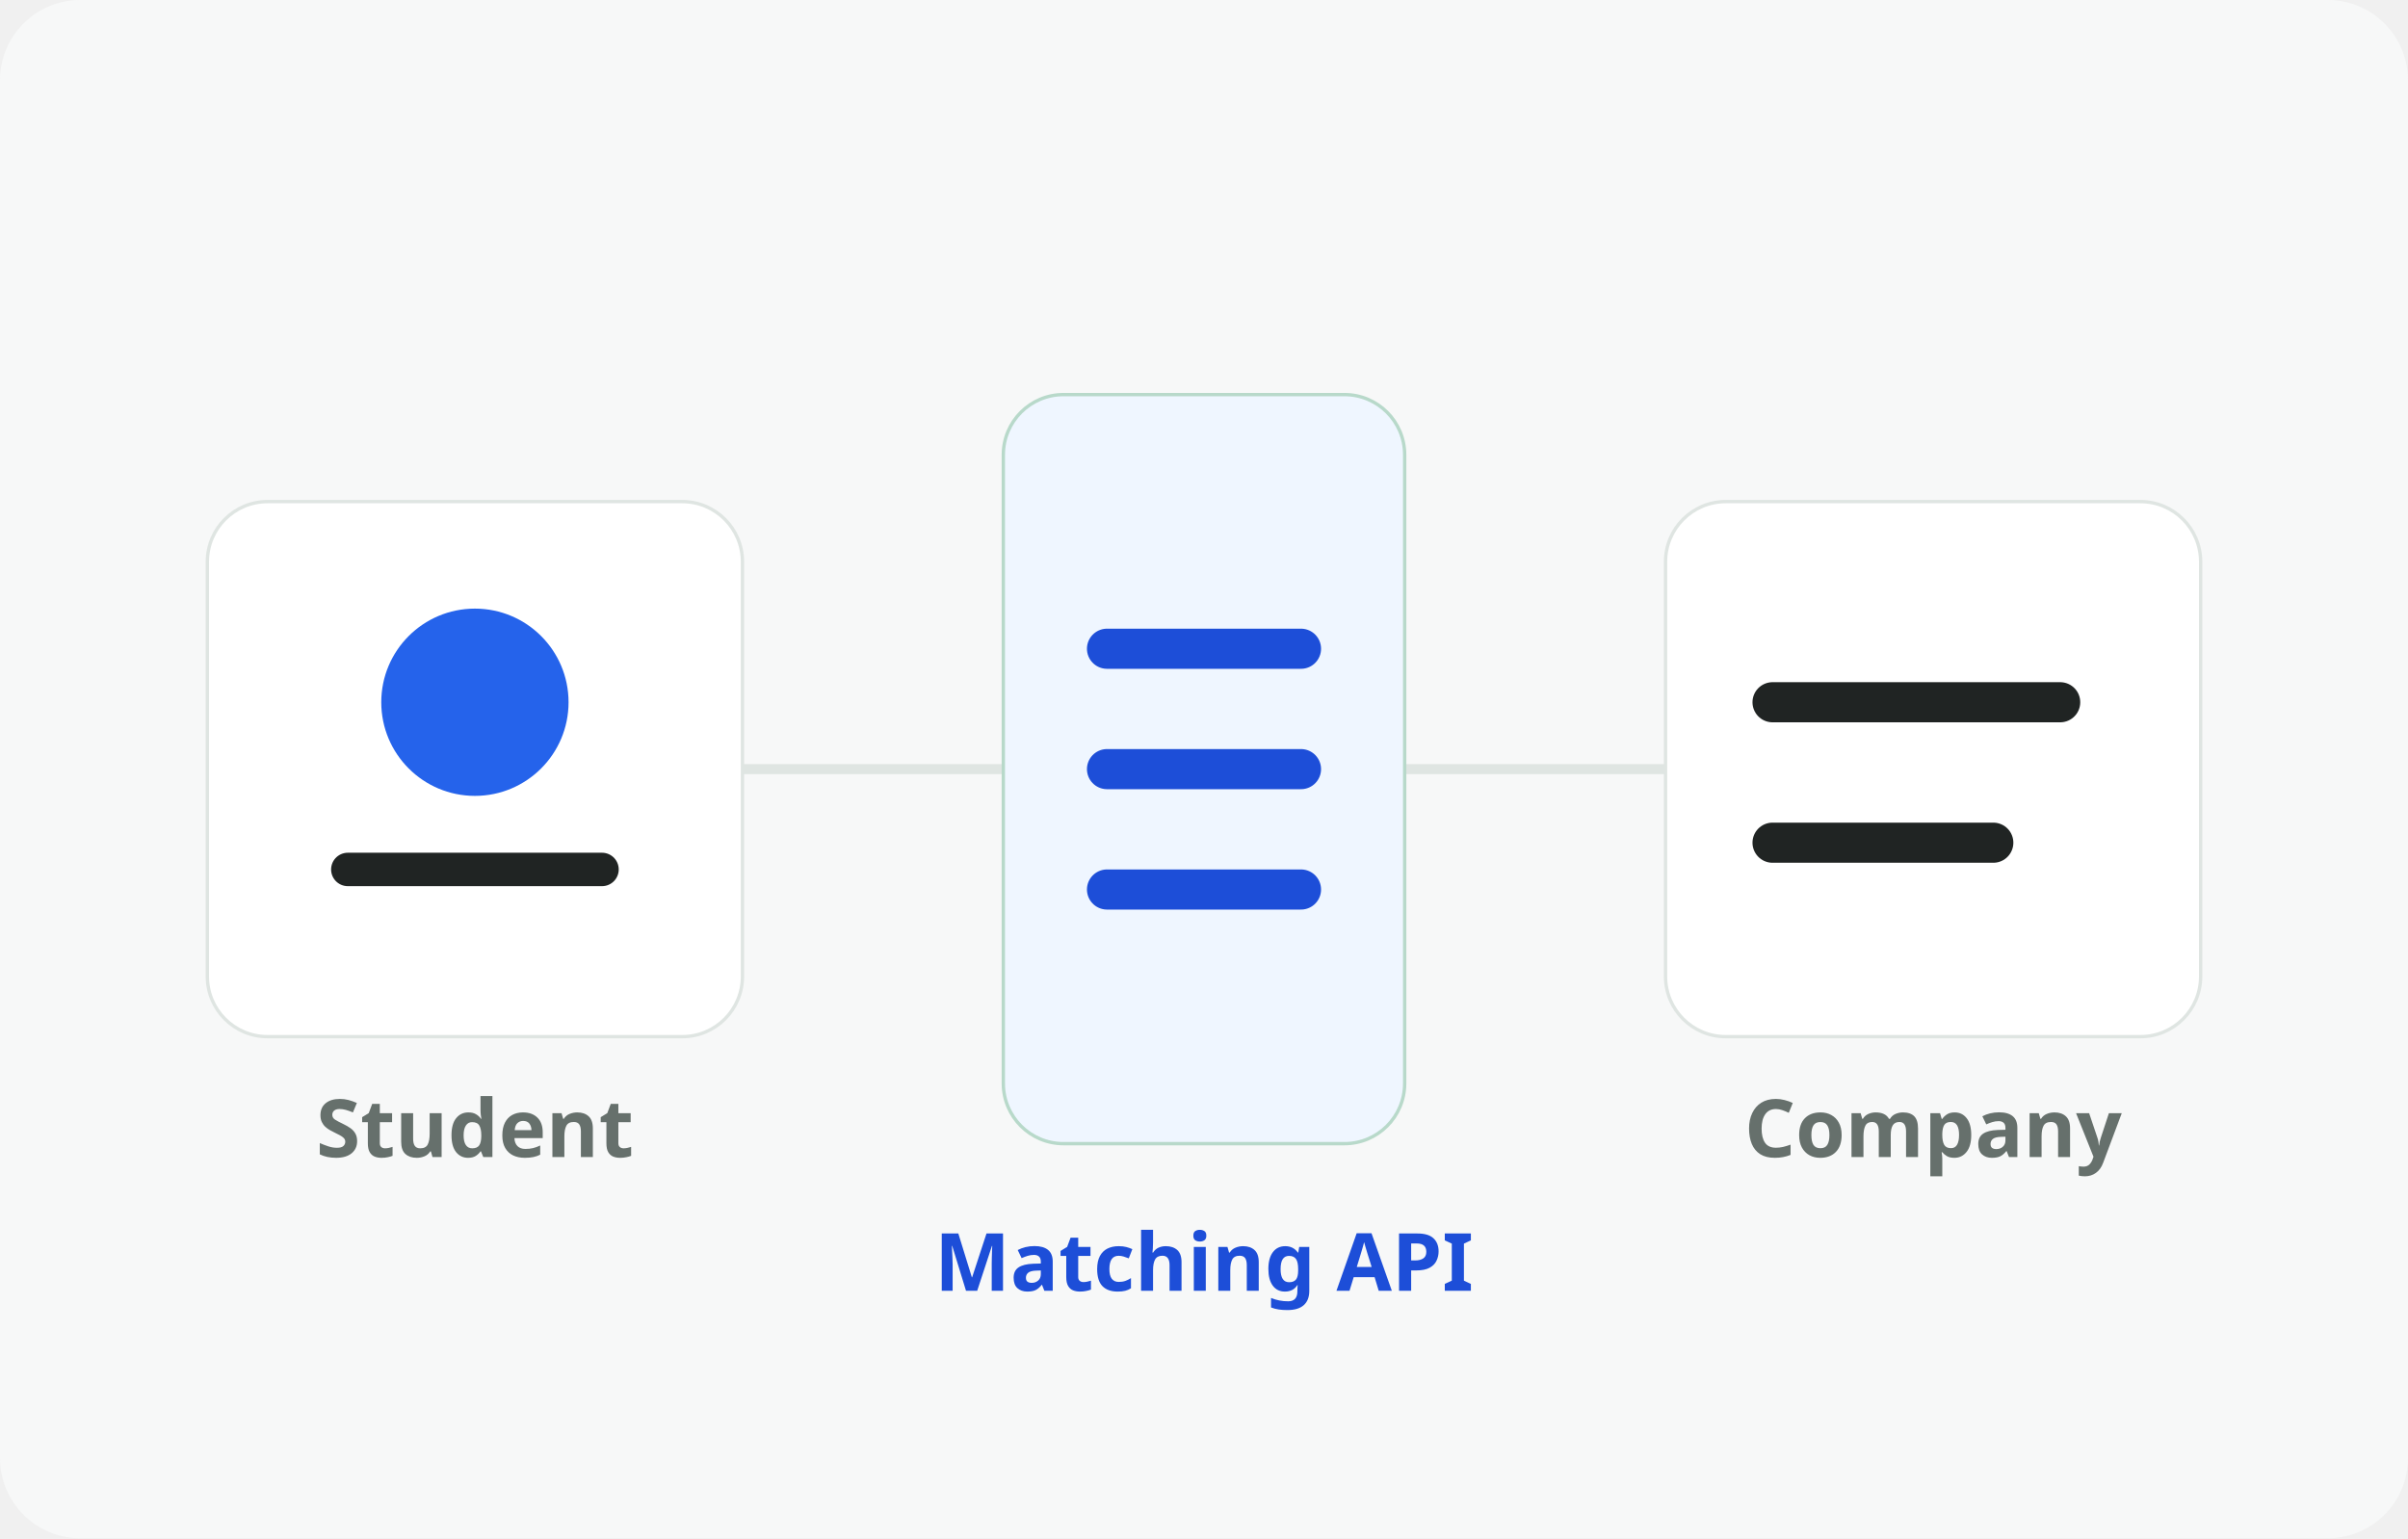
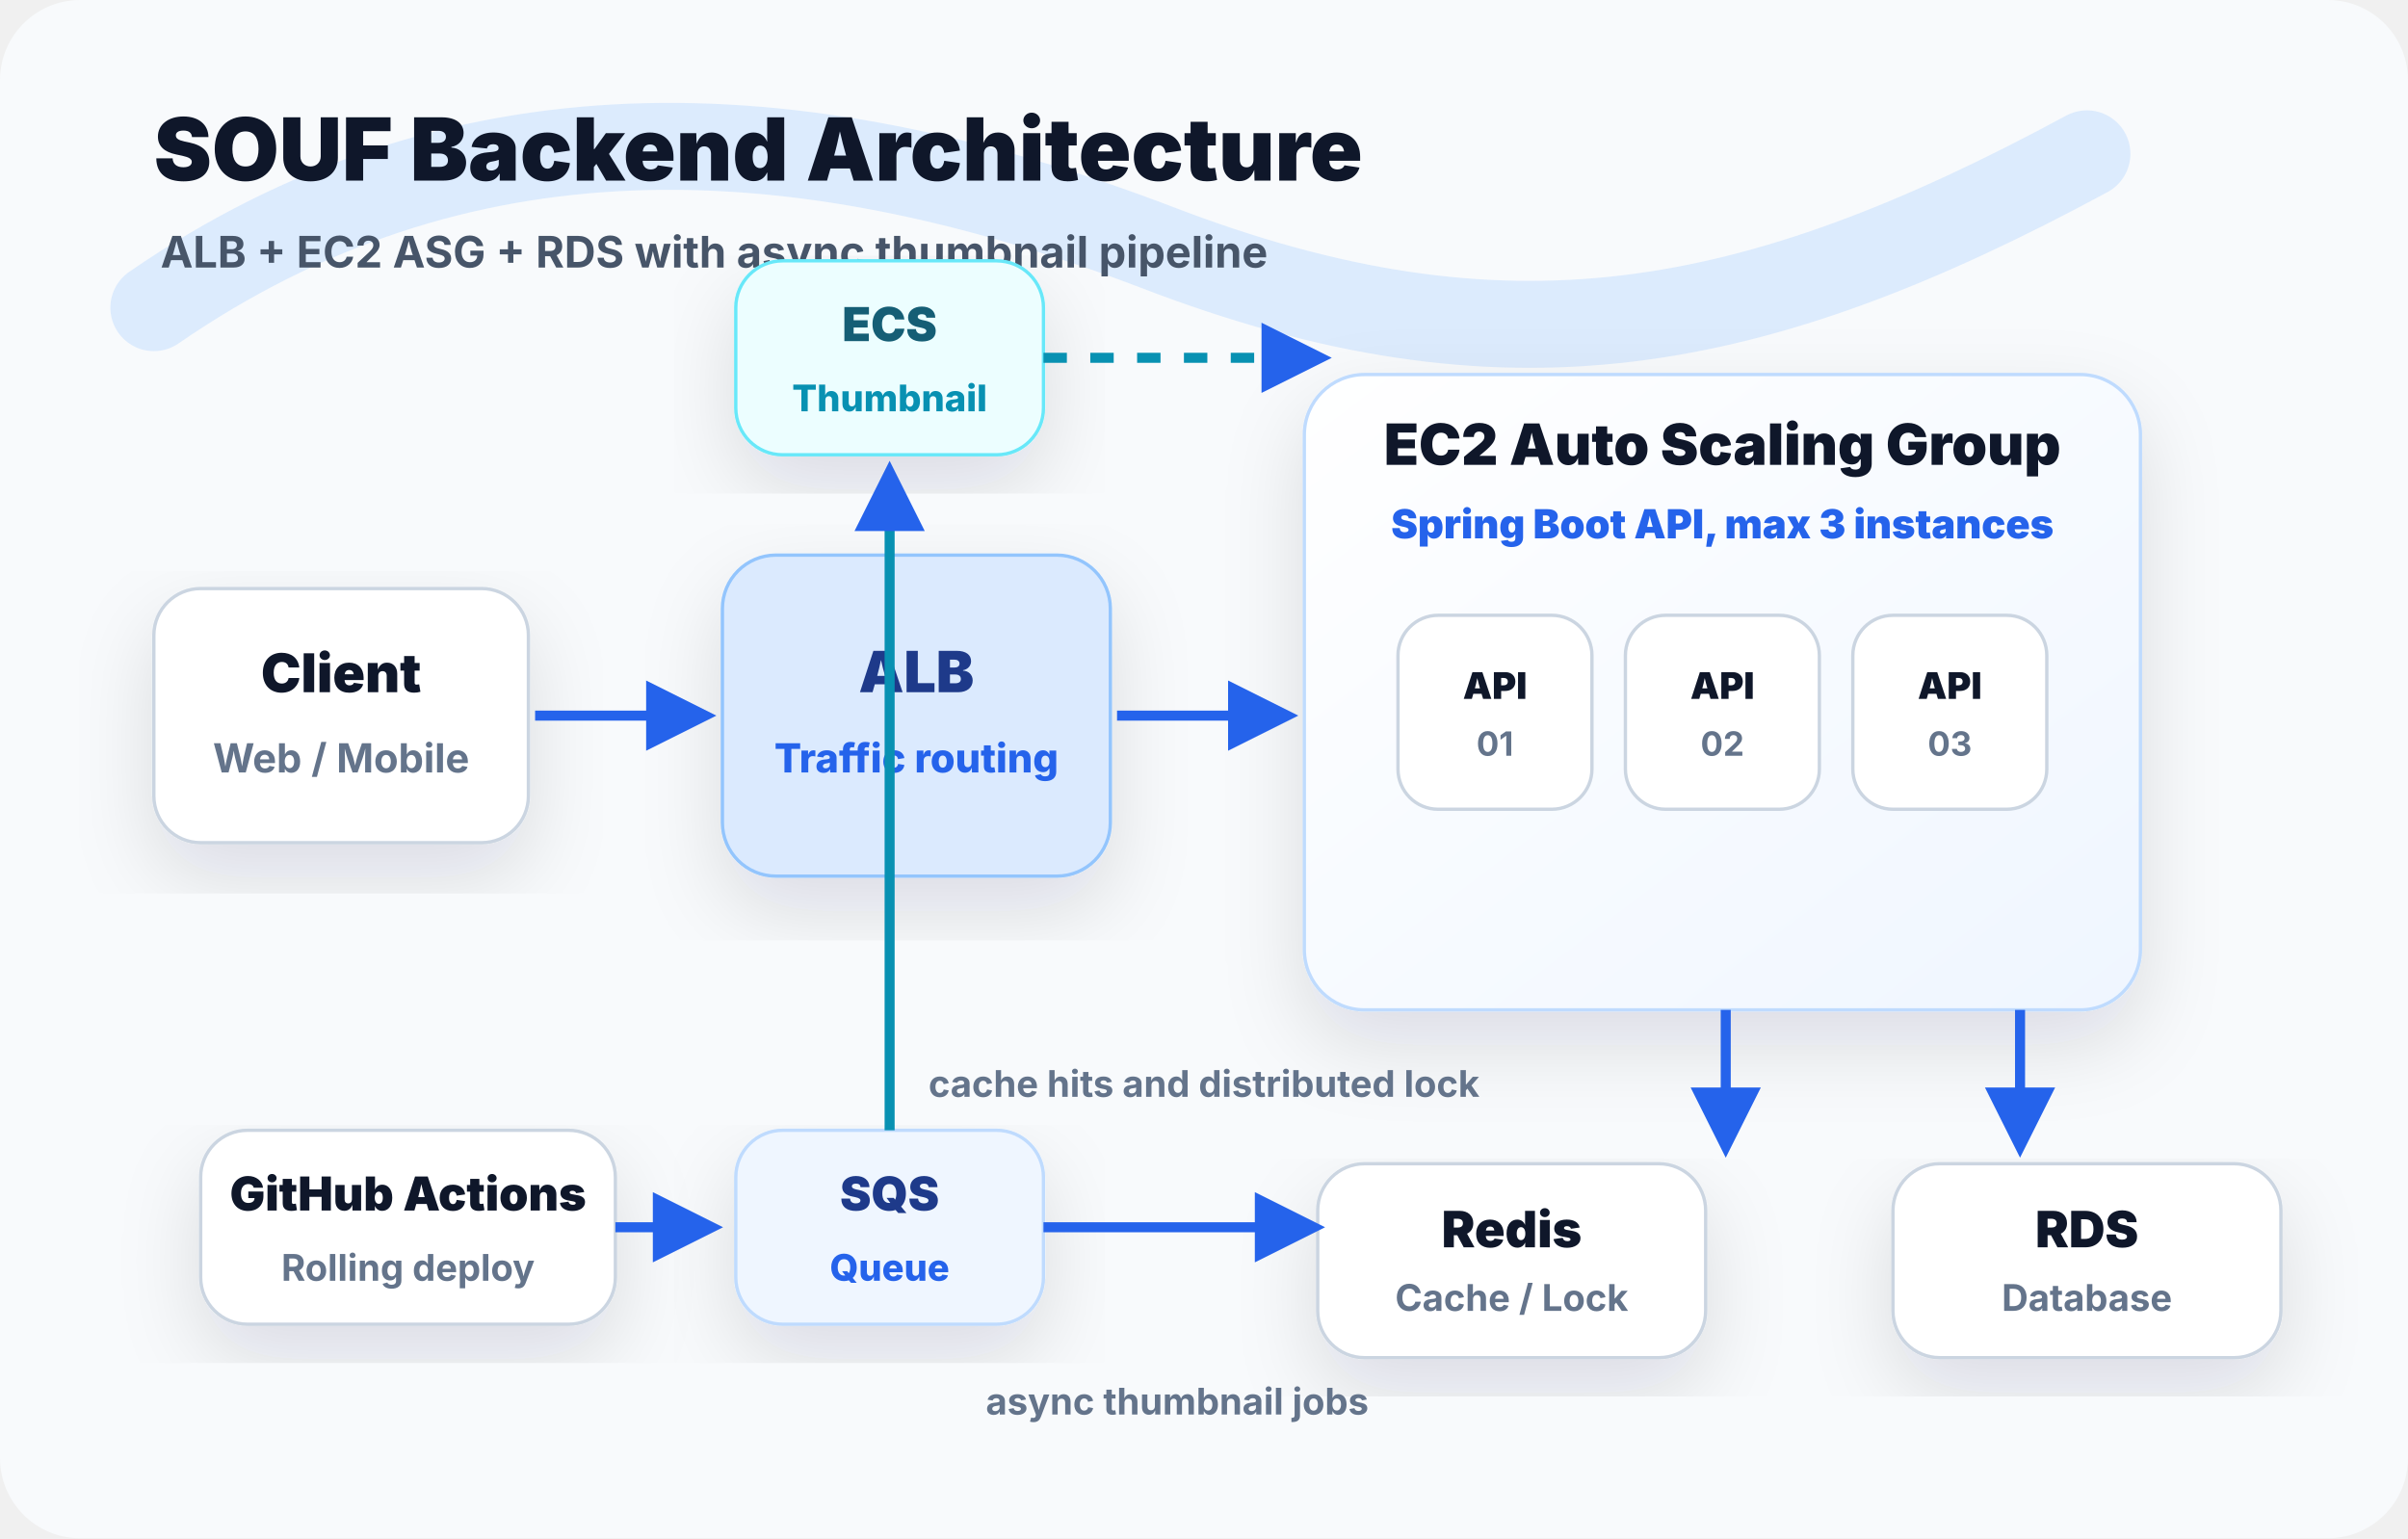
<svg xmlns="http://www.w3.org/2000/svg" viewBox="0 0 720 460" role="img" aria-labelledby="title desc">
-   <rect width="720" height="460" rx="24" fill="#f7f8f8" />
-   <path d="M92 230h524" stroke="#dfe5e2" stroke-width="3" />
-   <rect x="62" y="150" width="160" height="160" rx="18" fill="#fff" stroke="#dfe5e2" />
-   <rect x="300" y="118" width="120" height="224" rx="18" fill="#EFF6FF" stroke="#b8d9ca" />
-   <rect x="498" y="150" width="160" height="160" rx="18" fill="#fff" stroke="#dfe5e2" />
-   <circle cx="142" cy="210" r="28" fill="#2563EB" />
-   <path d="M104 260h76" stroke="#202423" stroke-width="10" stroke-linecap="round" />
-   <path d="M331 194h58M331 230h58M331 266h58" stroke="#1D4ED8" stroke-width="12" stroke-linecap="round" />
-   <path d="M530 210h86M530 252h66" stroke="#202423" stroke-width="12" stroke-linecap="round" />
-   <text x="142" y="346" text-anchor="middle" fill="#66706c" font-family="system-ui" font-size="24" font-weight="700">Student</text>
-   <text x="360" y="386" text-anchor="middle" fill="#1D4ED8" font-family="system-ui" font-size="24" font-weight="800">Matching API</text>
-   <text x="578" y="346" text-anchor="middle" fill="#66706c" font-family="system-ui" font-size="24" font-weight="700">Company</text>
+   <defs>
+     <marker id="arrow" viewBox="0 0 10 10" refX="8" refY="5" markerWidth="7" markerHeight="7" orient="auto-start-reverse">
+       <path d="M0 0 10 5 0 10Z" fill="#2563eb" />
+     </marker>
+     <linearGradient id="panel" x1="0" x2="1" y1="0" y2="1">
+       <stop offset="0" stop-color="#ffffff" />
+       <stop offset="1" stop-color="#eff6ff" />
+     </linearGradient>
+     <filter id="shadow" x="-20%" y="-20%" width="140%" height="140%">
+       <feDropShadow dx="0" dy="10" stdDeviation="12" flood-color="#0f172a" flood-opacity="0.12" />
+     </filter>
+   </defs>
+   <rect width="720" height="460" rx="24" fill="#f8fafc" />
+   <path d="M46 92c90-62 190-60 300-18 104 40 178 26 278-28" fill="none" stroke="#bfdbfe" stroke-width="26" stroke-linecap="round" opacity="0.48" />
+   <text x="46" y="54" fill="#0f172a" font-family="system-ui, -apple-system, BlinkMacSystemFont, Segoe UI, sans-serif" font-size="26" font-weight="850">SOUF Backend Architecture</text>
+   <text x="48" y="80" fill="#475569" font-family="system-ui, -apple-system, BlinkMacSystemFont, Segoe UI, sans-serif" font-size="13" font-weight="700">ALB + EC2 ASG + RDS with async thumbnail pipeline</text>
+   <g font-family="system-ui, -apple-system, BlinkMacSystemFont, Segoe UI, sans-serif">
+     <rect x="46" y="176" width="112" height="76" rx="14" fill="#ffffff" stroke="#cbd5e1" filter="url(#shadow)" />
+     <text x="102" y="207" text-anchor="middle" fill="#0f172a" font-size="16" font-weight="850">Client</text>
+     <text x="102" y="231" text-anchor="middle" fill="#64748b" font-size="12" font-weight="700">Web / Mobile</text>
+     <rect x="216" y="166" width="116" height="96" rx="16" fill="#dbeafe" stroke="#93c5fd" filter="url(#shadow)" />
+     <text x="274" y="207" text-anchor="middle" fill="#1e3a8a" font-size="17" font-weight="900">ALB</text>
+     <text x="274" y="231" text-anchor="middle" fill="#2563eb" font-size="12" font-weight="800">Traffic routing</text>
+     <rect x="390" y="112" width="250" height="190" rx="18" fill="url(#panel)" stroke="#bfdbfe" filter="url(#shadow)" />
+     <text x="515" y="139" text-anchor="middle" fill="#0f172a" font-size="17" font-weight="900">EC2 Auto Scaling Group</text>
+     <text x="515" y="161" text-anchor="middle" fill="#2563eb" font-size="12" font-weight="850">Spring Boot API, max 3 instances</text>
+     <rect x="418" y="184" width="58" height="58" rx="12" fill="#ffffff" stroke="#cbd5e1" />
+     <rect x="486" y="184" width="58" height="58" rx="12" fill="#ffffff" stroke="#cbd5e1" />
+     <rect x="554" y="184" width="58" height="58" rx="12" fill="#ffffff" stroke="#cbd5e1" />
+     <text x="447" y="209" text-anchor="middle" fill="#0f172a" font-size="11" font-weight="850">API</text>
+     <text x="447" y="226" text-anchor="middle" fill="#64748b" font-size="10" font-weight="700">01</text>
+     <text x="515" y="209" text-anchor="middle" fill="#0f172a" font-size="11" font-weight="850">API</text>
+     <text x="515" y="226" text-anchor="middle" fill="#64748b" font-size="10" font-weight="700">02</text>
+     <text x="583" y="209" text-anchor="middle" fill="#0f172a" font-size="11" font-weight="850">API</text>
+     <text x="583" y="226" text-anchor="middle" fill="#64748b" font-size="10" font-weight="700">03</text>
+     <rect x="394" y="348" width="116" height="58" rx="14" fill="#ffffff" stroke="#cbd5e1" filter="url(#shadow)" />
+     <text x="452" y="373" text-anchor="middle" fill="#0f172a" font-size="15" font-weight="900">Redis</text>
+     <text x="452" y="392" text-anchor="middle" fill="#64748b" font-size="11" font-weight="750">Cache / Lock</text>
+     <rect x="566" y="348" width="116" height="58" rx="14" fill="#ffffff" stroke="#cbd5e1" filter="url(#shadow)" />
+     <text x="624" y="373" text-anchor="middle" fill="#0f172a" font-size="15" font-weight="900">RDS</text>
+     <text x="624" y="392" text-anchor="middle" fill="#64748b" font-size="11" font-weight="750">Database</text>
+     <rect x="60" y="338" width="124" height="58" rx="14" fill="#ffffff" stroke="#cbd5e1" filter="url(#shadow)" />
+     <text x="122" y="362" text-anchor="middle" fill="#0f172a" font-size="14" font-weight="900">GitHub Actions</text>
+     <text x="122" y="383" text-anchor="middle" fill="#64748b" font-size="11" font-weight="750">Rolling deploy</text>
+     <rect x="220" y="338" width="92" height="58" rx="14" fill="#eff6ff" stroke="#bfdbfe" filter="url(#shadow)" />
+     <text x="266" y="362" text-anchor="middle" fill="#1e3a8a" font-size="14" font-weight="900">SQS</text>
+     <text x="266" y="383" text-anchor="middle" fill="#2563eb" font-size="11" font-weight="800">Queue</text>
+     <rect x="220" y="78" width="92" height="58" rx="14" fill="#ecfeff" stroke="#67e8f9" filter="url(#shadow)" />
+     <text x="266" y="102" text-anchor="middle" fill="#155e75" font-size="14" font-weight="900">ECS</text>
+     <text x="266" y="123" text-anchor="middle" fill="#0891b2" font-size="11" font-weight="800">Thumbnail</text>
+     <path d="M160 214H210" fill="none" stroke="#2563eb" stroke-width="3" marker-end="url(#arrow)" />
+     <path d="M334 214H384" fill="none" stroke="#2563eb" stroke-width="3" marker-end="url(#arrow)" />
+     <path d="M516 302v40" fill="none" stroke="#2563eb" stroke-width="3" marker-end="url(#arrow)" />
+     <path d="M604 302v40" fill="none" stroke="#2563eb" stroke-width="3" marker-end="url(#arrow)" />
+     <path d="M184 367h28" fill="none" stroke="#2563eb" stroke-width="3" marker-end="url(#arrow)" />
+     <path d="M312 367h80" fill="none" stroke="#2563eb" stroke-width="3" marker-end="url(#arrow)" />
+     <path d="M266 338V142" fill="none" stroke="#0891b2" stroke-width="3" marker-end="url(#arrow)" />
+     <path d="M312 107h82" fill="none" stroke="#0891b2" stroke-width="3" stroke-dasharray="7 7" marker-end="url(#arrow)" />
+     <text x="360" y="328" text-anchor="middle" fill="#64748b" font-size="11" font-weight="750">cache hits and distributed lock</text>
+     <text x="352" y="423" text-anchor="middle" fill="#64748b" font-size="11" font-weight="750">async thumbnail jobs</text>
+   </g>
</svg>
